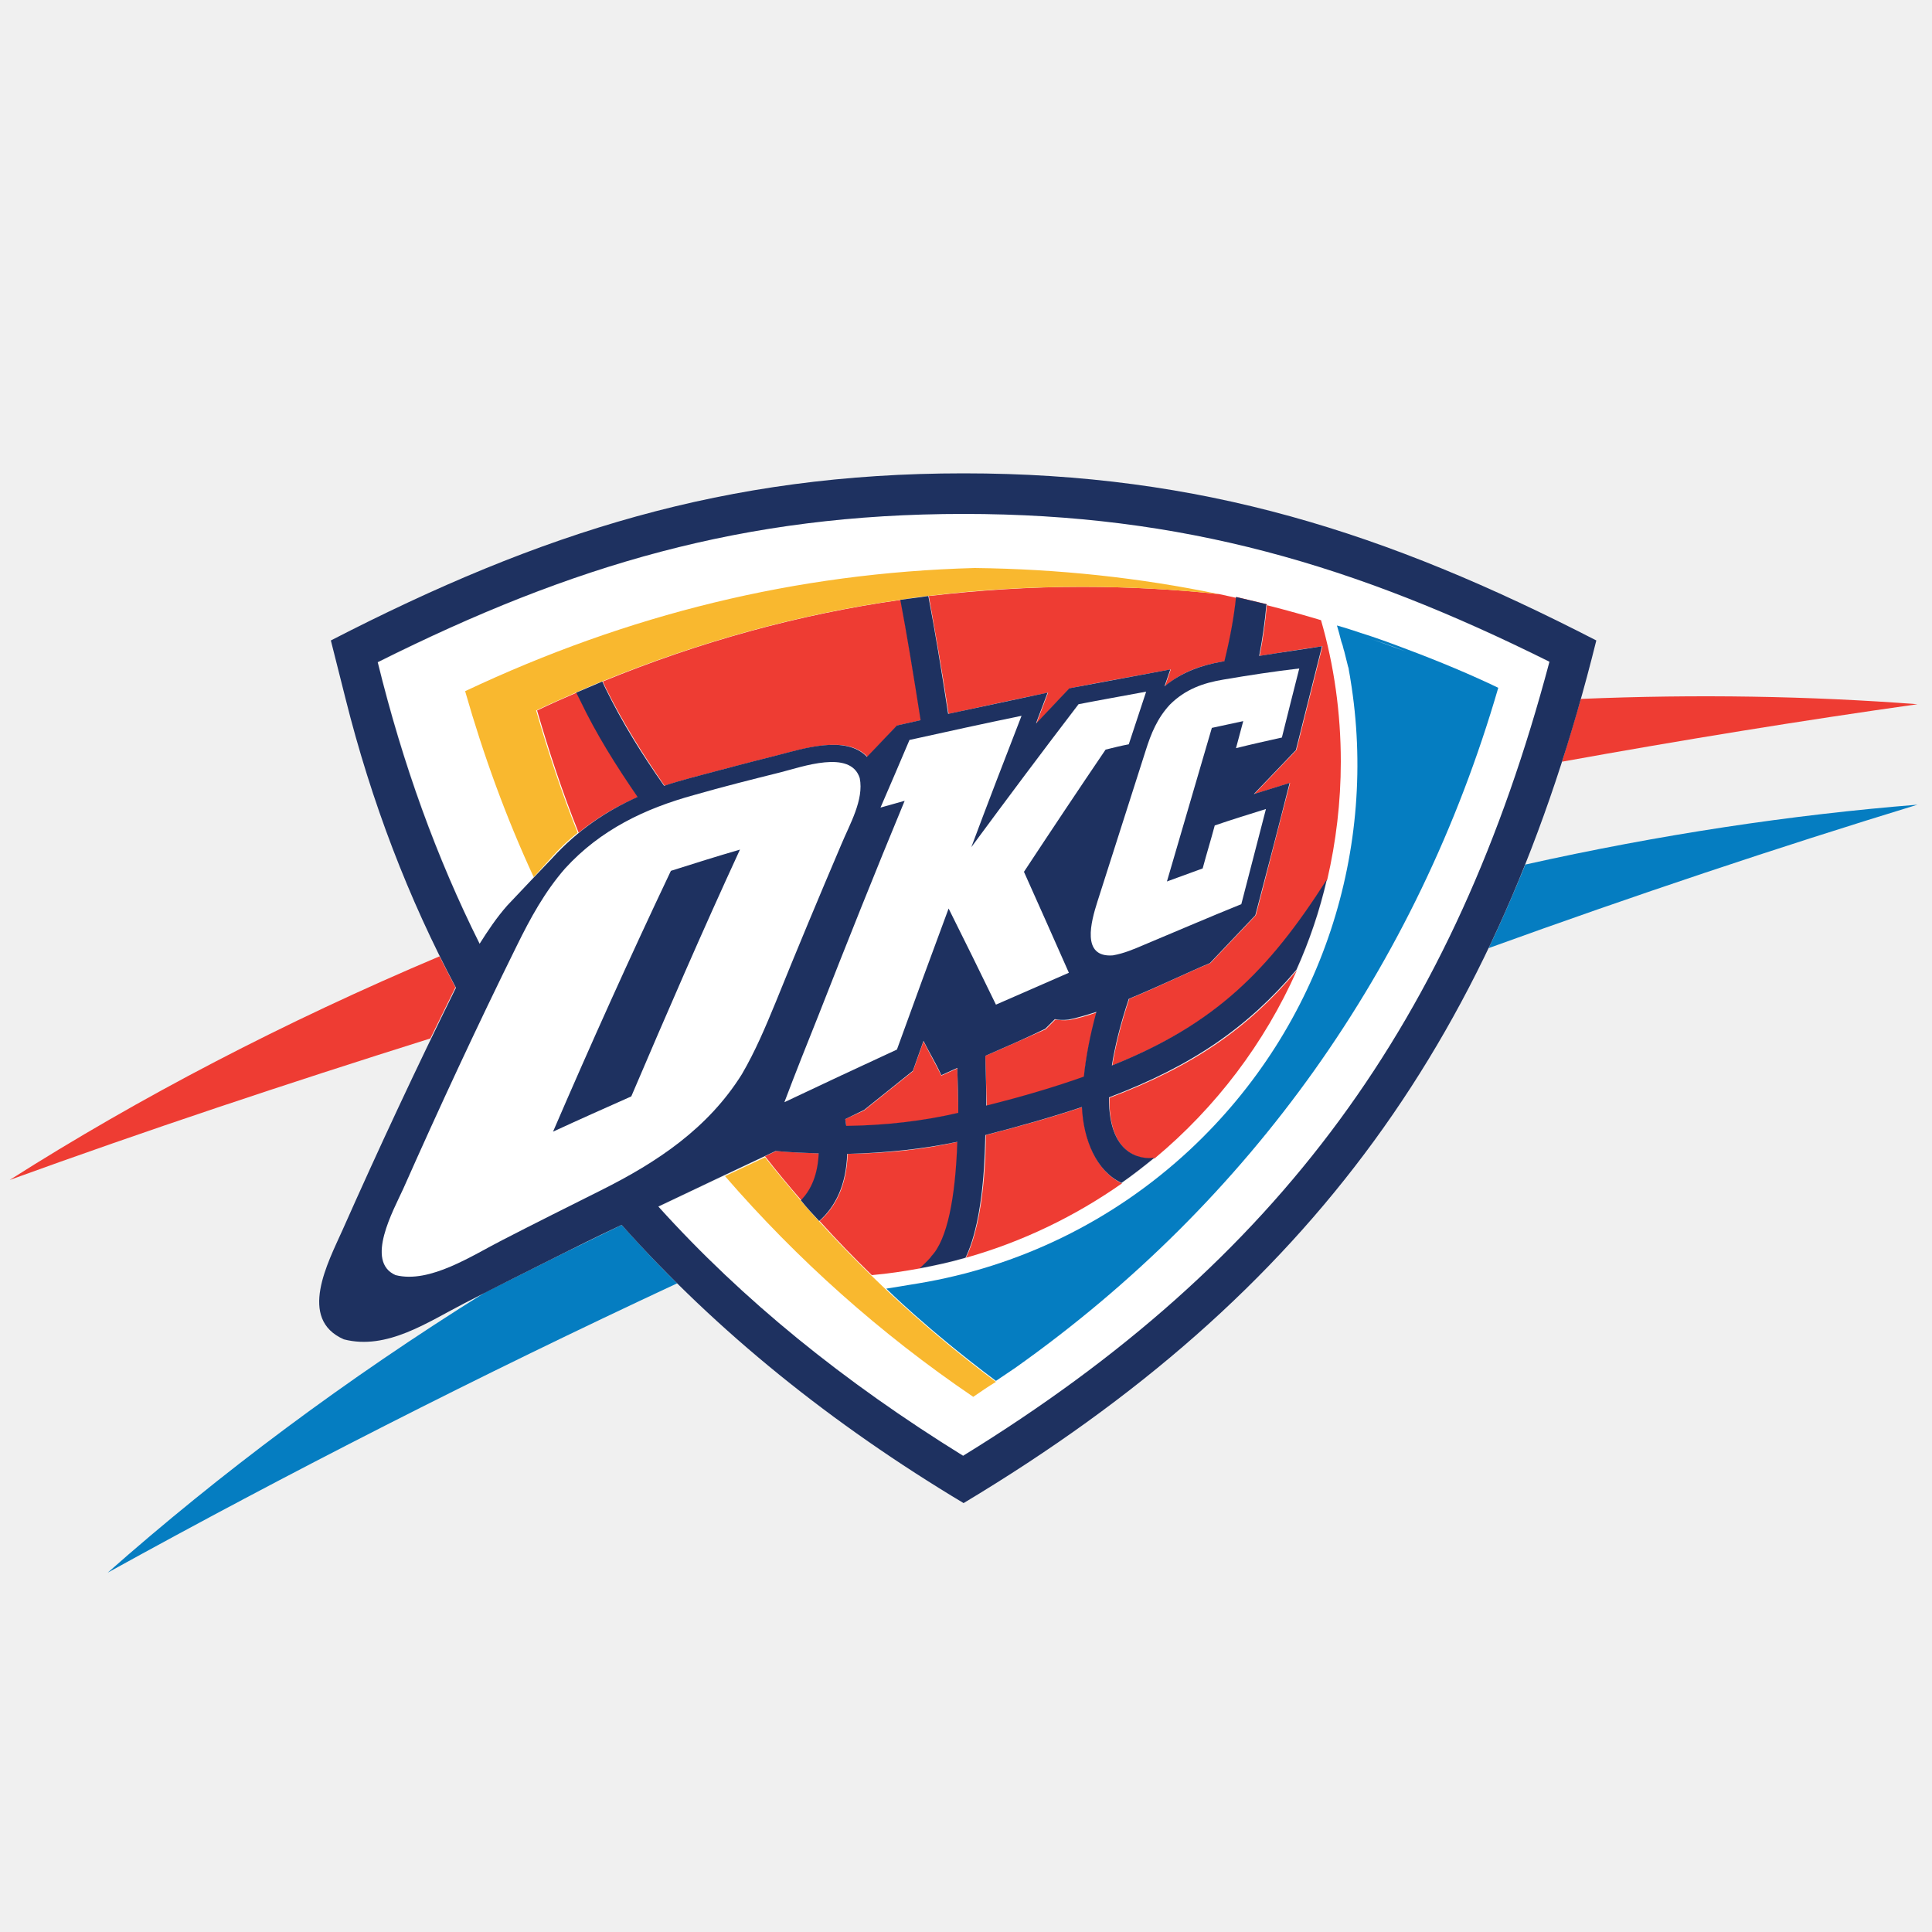
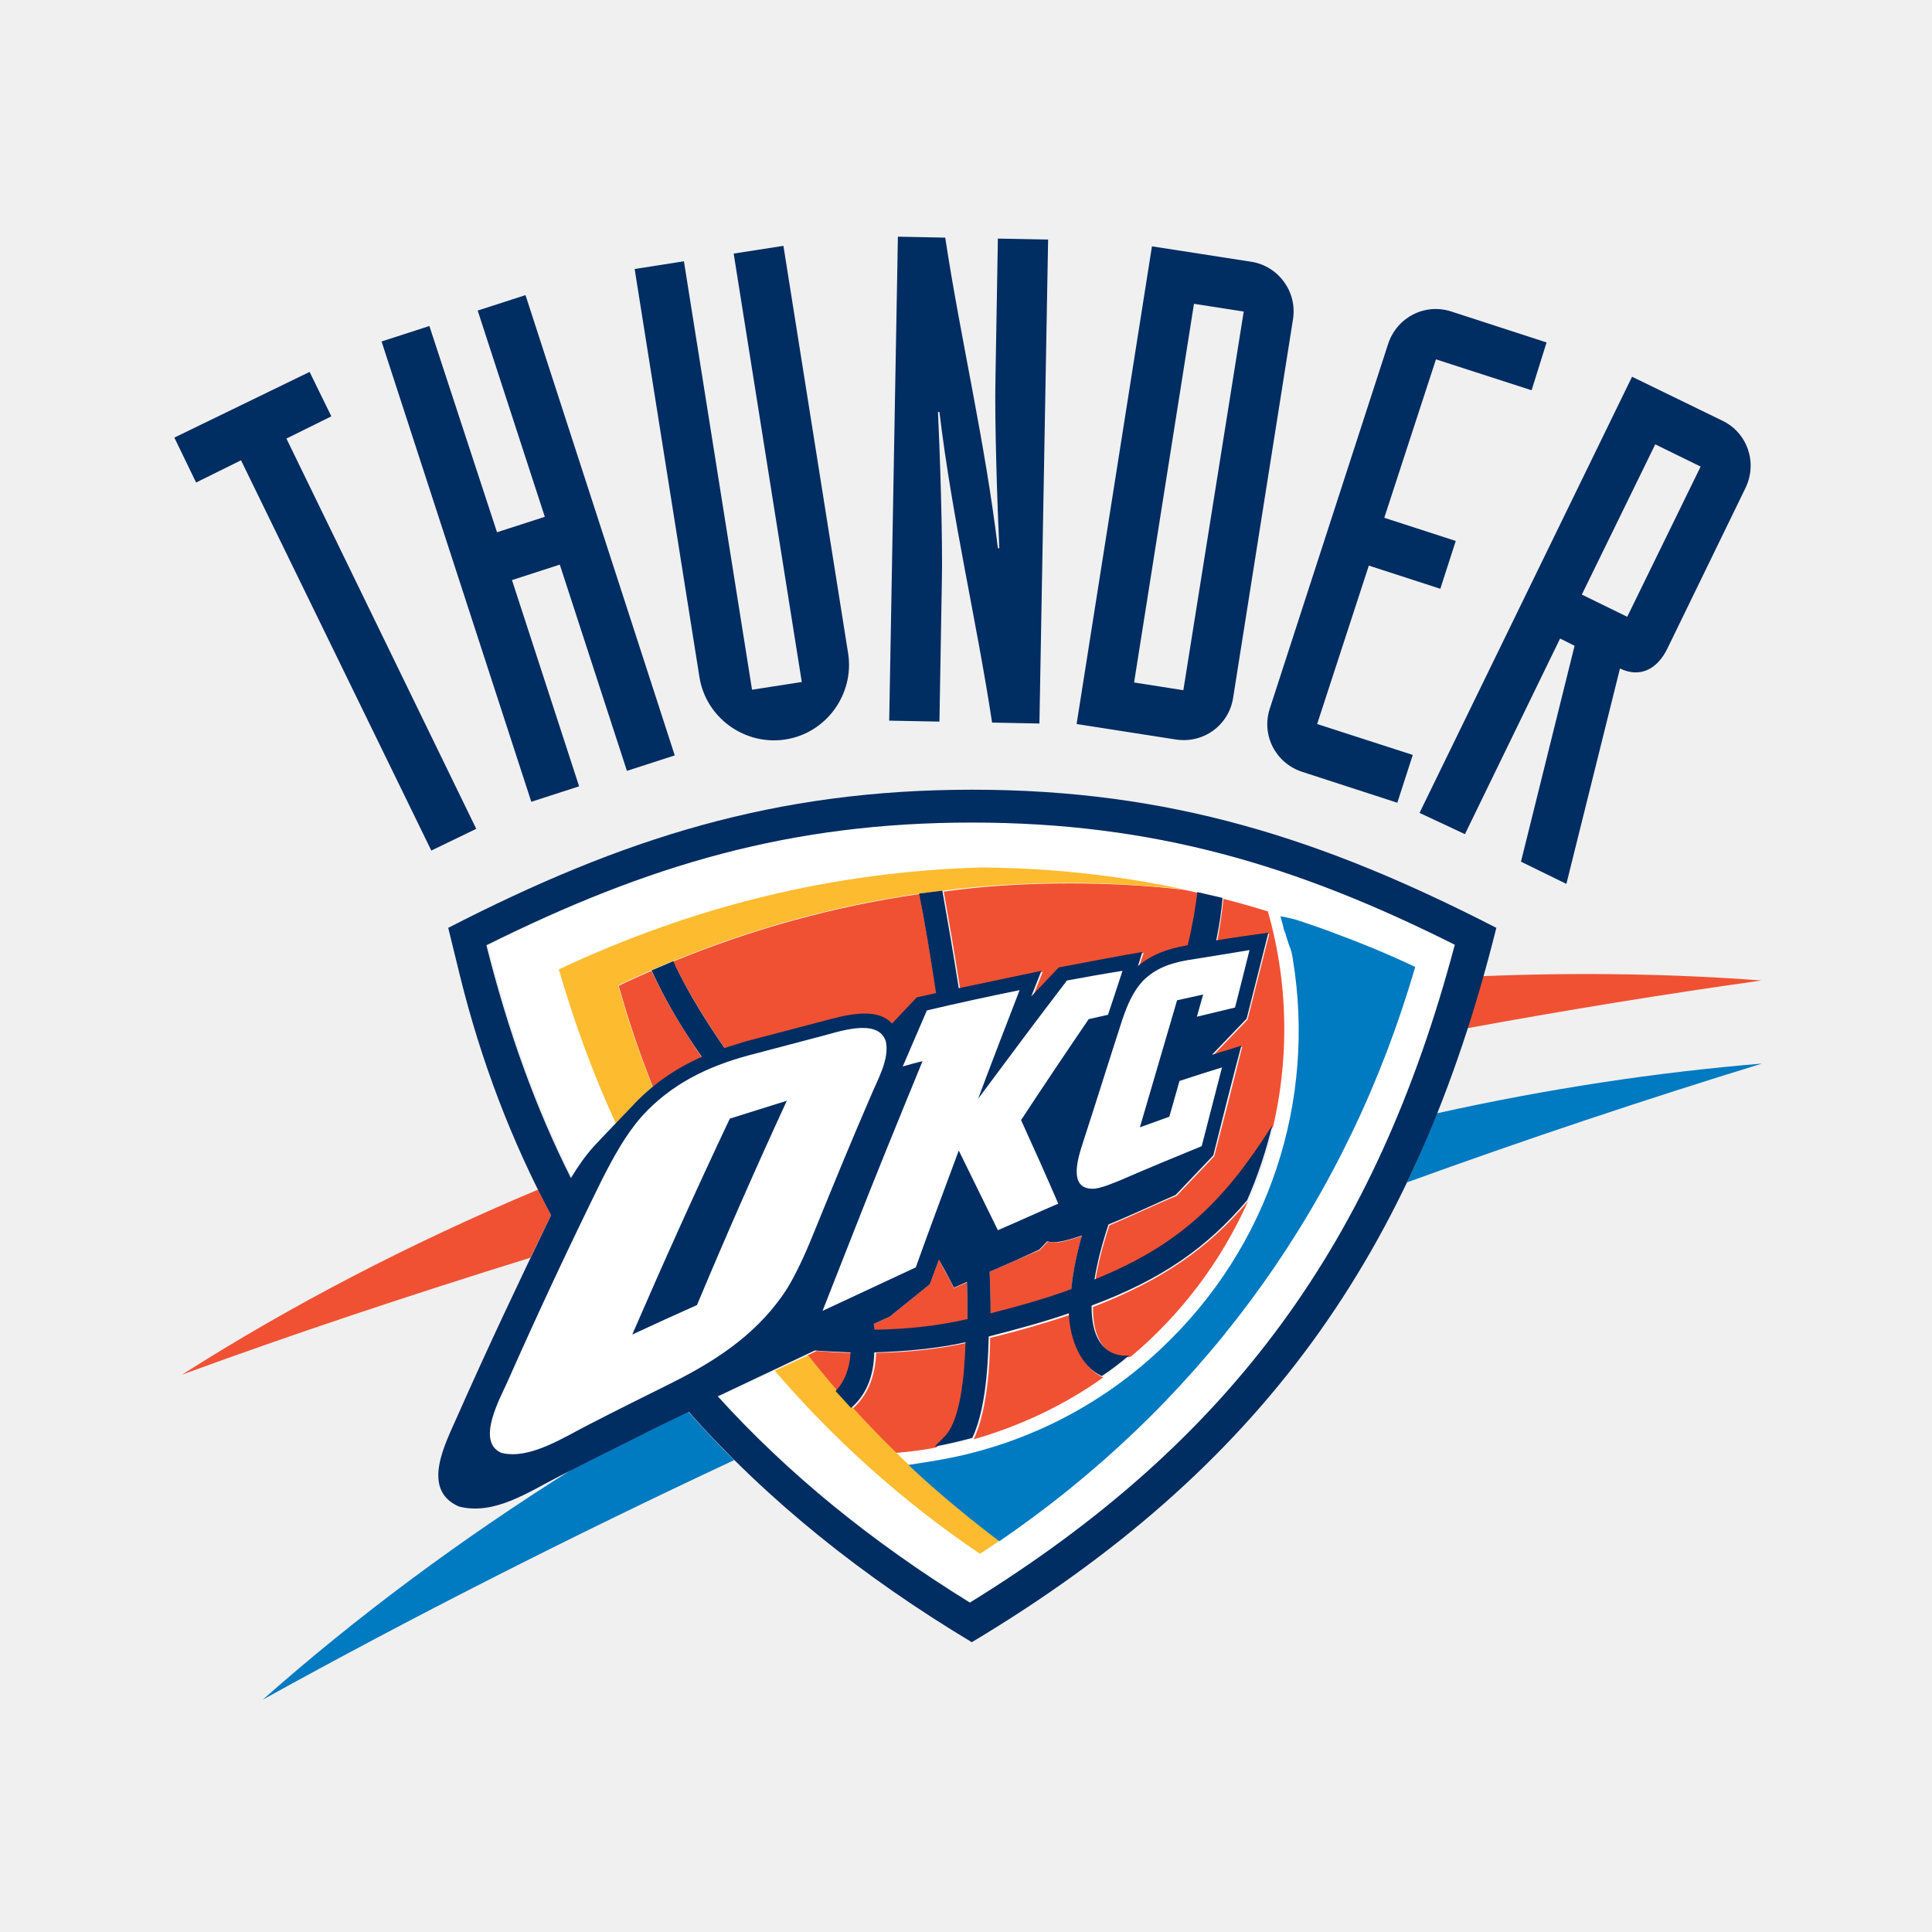
- <svg xmlns="http://www.w3.org/2000/svg" version="1.1" id="Layer_2" x="0px" y="0px" viewBox="0 0 400 400" style="enable-background:new 0 0 400 400;" xml:space="preserve">
+ <svg xmlns="http://www.w3.org/2000/svg" version="1.1" id="Layer_1" x="0px" y="0px" viewBox="0 0 400 400" style="enable-background:new 0 0 400 400;" xml:space="preserve">
  <style type="text/css">
- 	.st0{fill:#057DC1;}
- 	.st1{fill:#EE3C33;}
- 	.st2{fill:#FFFFFF;}
- 	.st3{fill:#F9B82F;}
- 	.st4{fill:#1E3160;}
+ 	.st0{fill:#002D62;}
+ 	.st1{fill:#007AC1;}
+ 	.st2{fill:#F05133;}
+ 	.st3{fill:#FFFFFF;}
+ 	.st4{fill:#FDBB30;}
</style>
-   <g id="Layer_2_1_">
-     <path class="st0" d="M315.8,179c27.8-6.2,55-10.3,81.2-12.4c-29.1,8.9-58.7,18.8-88.8,29.7C310.9,190.7,313.4,184.9,315.8,179    M22.3,325.6c23.2-20.5,49.4-40.1,78.1-58c5.4-2.7,10.8-5.4,16.2-8.1c2.2-1.1,6.6-3.2,12.1-5.9c3.7,4.1,7.5,8.2,11.5,12.1   C99,284.9,59.6,305,22.3,325.6" />
-     <path class="st1" d="M327.3,144.7c24-1,47.3-0.6,69.7,1.1c-24.1,3.4-48.7,7.4-73.6,11.9C324.7,153.5,326,149.2,327.3,144.7    M2,244.3c26.9-17.1,56.8-32.7,89-46.3c1.1,2.2,2.2,4.3,3.3,6.4c-1.7,3.5-3.5,7.1-5.2,10.6C59.2,224.4,30.1,234.1,2,244.3" />
-     <path class="st2" d="M175,231.7l3.9-1.8l10.1-8.1l2.2-6.2c1.5,2.9,2.2,4.1,3.7,7.1l3.3-1.5c0.1,3.2,0.2,6.3,0.2,9.3   c-7.3,1.7-15.1,2.6-23.2,2.7L175,231.7z M204,218.6c4.2-1.8,8.4-3.7,12.5-5.5l2-2c0.8,0.1,1.8,0.2,2.8,0.1c1.6-0.3,3.6-0.8,5.8-1.6   c-1.4,5.1-2.3,9.5-2.6,13.4c-5.9,2.1-12.6,4.1-20.2,6C204.2,225.7,204.1,222.2,204,218.6 M199.5,106.4c45.4,0,81.1,10.6,121.3,30.7   c-19.7,74.2-55.7,124-121.3,164.4c-24.6-15.2-45.6-32.2-63.1-51.6c7.8-3.7,16.6-7.9,24.3-11.5c3.1,0.3,6.1,0.4,8.9,0.5   c-0.2,4.3-1.5,7.4-3.7,9.7c1.3,1.4,2.5,2.9,3.8,4.3c3.4-3,5.6-7.5,5.8-13.9c8-0.1,15.7-0.9,22.8-2.5c-0.4,11.7-2,20.3-5.4,23.7   c-0.1,0.1-0.2,0.2-0.2,0.3c-0.8,0.9-1.6,1.6-2.2,2.2c3.2-0.6,6.4-1.3,9.5-2.2c4-8.3,4.1-22.8,4.1-25.4c7.4-1.9,14.1-3.8,20-5.8   c0.2,6.8,3,13.3,8.2,15.7c2.3-1.7,4.6-3.4,6.8-5.2c-1.3,0.2-9.6,0.8-9.4-12.5c17.5-6.6,28.8-14.5,38.8-26.4   c2.6-6,4.8-12.2,6.3-18.7c-12,18.9-23,29.9-44.5,38.5c0.6-3.8,1.7-8.4,3.5-13.8c6.3-2.6,12.8-5.8,16.8-7.4l9.4-9.9   c2.4-9.1,4.7-18.3,7.1-27.4l-7.4,2.3l8.7-9.1c1.8-7.2,3.6-14.3,5.4-21.5c-4.3,0.6-8.7,1.3-13,2c0.7-3.6,1.2-7.1,1.5-10.7   c-2.1-0.5-4.2-1-6.3-1.5c-0.4,4-1.2,8.4-2.4,13.3l-0.6,0.1c-4.1,0.7-8.2,2-11.8,5.1l1.2-3.5c-7,1.3-13.9,2.5-20.9,3.9l-6.9,7.3   l0.2-0.6l2.2-5.8c-6.9,1.4-13.7,2.9-20.6,4.4c-1.4-9.3-2.9-17.6-4.1-24.4c-1.9,0.2-3.9,0.5-5.8,0.8c1.3,6.9,2.7,15.4,4.2,24.9   l-4.9,1.1l-6.2,6.5c-4.3-4.6-13.1-1.7-18.7-0.3c-6,1.5-12,3.1-18,4.7c-1.8,0.5-3.6,1-5.3,1.6c-4.5-6.5-8.7-13.2-12.2-20.3l-0.6-1.3   c-1.8,0.7-3.6,1.5-5.4,2.3l0.8,1.6c3.4,7,7.5,13.6,11.9,20c-6.5,2.9-12.4,6.9-17.6,12.6c0,0-8.4,8.8-9.4,9.9   c-2.2,2.5-4.1,5.2-5.7,7.9c-8.8-17.8-15.8-37.1-21.1-58.3C118.4,117,154.1,106.4,199.5,106.4" />
-     <path class="st1" d="M175,231.7l3.9-1.8l10.1-8.1l2.2-6.2c1.5,3,2.2,4.1,3.7,7.1l3.3-1.5c0.1,3.2,0.2,6.3,0.2,9.3   c-7.3,1.7-15.1,2.6-23.2,2.7L175,231.7z M204,218.6c4.2-1.8,8.4-3.7,12.5-5.5l2-2c0.8,0.1,1.8,0.2,2.8,0.1c1.6-0.3,3.6-0.8,5.8-1.6   c-1.4,5.1-2.3,9.5-2.6,13.4c-5.9,2.1-12.6,4.1-20.2,6C204.2,225.7,204.1,222.2,204,218.6 M124.8,141.1c20-8.2,40.5-13.9,61.7-16.9   c1.3,6.9,2.7,15.4,4.2,24.9l-4.9,1.1l-6.2,6.5c-4.3-4.6-13.1-1.7-18.7-0.3c-6,1.5-12,3.1-18,4.7c-1.8,0.5-3.6,1-5.3,1.6   c-4.5-6.5-8.7-13.2-12.2-20.3L124.8,141.1z M119.8,172.4c-3.3-8.2-6.1-16.7-8.6-25.3c2.7-1.3,5.4-2.5,8.2-3.7l0.8,1.6   c3.4,7,7.5,13.6,11.9,20C127.7,166.9,123.6,169.3,119.8,172.4 M165.9,248.5c-2.6-3-5.1-6-7.5-9.1l2.3-1.1c3.1,0.3,6.1,0.4,8.9,0.5   C169.4,243.2,168.1,246.3,165.9,248.5 M190.5,262.6c-3.3,0.6-6.6,1.1-10,1.4c-3.7-3.6-7.3-7.3-10.8-11.2c3.4-3,5.6-7.5,5.8-13.9   c8-0.1,15.7-0.9,22.8-2.5c-0.4,11.7-2,20.3-5.4,23.7c-0.1,0.1-0.2,0.2-0.2,0.3C191.9,261.3,191.2,262.1,190.5,262.6 M232.3,245   c-9.7,6.8-20.6,12.1-32.3,15.4c4-8.3,4.1-22.8,4.1-25.4c7.4-1.9,14.1-3.8,20-5.8C224.4,236.1,227.1,242.6,232.3,245 M268.5,200.9   c-6.7,15.1-16.8,28.4-29.4,38.9c-1.3,0.2-9.6,0.8-9.4-12.5C247.2,220.7,258.5,212.8,268.5,200.9 M224,121.5   c9.6,0,19.1,0.5,28.4,1.5c7.1,1.5,14.1,3.3,21.1,5.4c2.7,9.3,4.1,19.2,4.1,29.3c0,8.4-1,16.6-2.8,24.4c-12,18.9-23,29.9-44.5,38.5   c0.6-3.8,1.7-8.4,3.5-13.8c6.3-2.6,12.8-5.8,16.8-7.4l9.4-9.9c2.4-9.1,4.7-18.3,7.1-27.4l-7.4,2.3l8.7-9.1   c1.8-7.2,3.6-14.3,5.4-21.5c-4.3,0.6-8.7,1.3-13,2c0.7-3.6,1.2-7.1,1.5-10.7c-2.1-0.5-4.2-1-6.3-1.5c-0.4,4-1.2,8.4-2.4,13.3   L253,137c-4.1,0.7-8.2,2-11.8,5.1l1.2-3.5c-7,1.3-13.9,2.5-20.9,3.9l-6.9,7.3l0.2-0.6l2.2-5.8c-6.9,1.4-13.7,2.9-20.6,4.4   c-1.4-9.3-2.9-17.6-4.1-24.4C202.6,122.2,213.2,121.5,224,121.5" />
-     <path class="st3" d="M110.5,181.6c-5.7-12.3-10.4-25.2-14.2-38.5c33.7-15.9,68.5-24.5,105.5-25.5c17.3,0.2,34.1,2,50.5,5.4   c-9.3-1-18.8-1.5-28.4-1.5c-10.8,0-21.3,0.6-31.8,1.9c-1.9,0.2-3.9,0.5-5.8,0.8c-21.2,3-41.6,8.7-61.7,16.9   c-1.8,0.7-3.6,1.5-5.4,2.3c-2.7,1.2-5.5,2.4-8.2,3.7c2.5,8.6,5.3,17.1,8.6,25.3c-1.9,1.5-3.7,3.2-5.4,5.1L110.5,181.6z    M201.5,289.2c-19.3-13.1-36.5-28.5-51.4-45.7l8.3-3.9c2.4,3.1,5,6.1,7.5,9.1c1.2,1.4,2.5,2.9,3.8,4.3c11,12.1,23.2,23.2,36.5,33.1   C204.7,287,203.1,288.1,201.5,289.2" />
-     <path class="st4" d="M175,231.7l0.2,1.4c8.1-0.1,15.9-1,23.2-2.7c0-3-0.1-6.1-0.2-9.3l-3.3,1.5c-1.4-3-2.2-4.1-3.7-7.1l-2.2,6.2   l-10.1,8.1L175,231.7z M204,218.6c0.1,3.6,0.2,7,0.2,10.3c7.6-1.9,14.3-3.9,20.2-6c0.4-3.9,1.2-8.3,2.6-13.4   c-2.2,0.7-4.2,1.3-5.8,1.6c-1.1,0.1-2,0.1-2.8-0.1l-2,2C212.3,215,208.1,216.8,204,218.6 M199.5,106.4   c-45.5,0-81.1,10.6-121.3,30.7c5.2,21.2,12.2,40.5,21.1,58.3c1.7-2.7,3.5-5.4,5.7-7.9c1-1.1,9.4-9.9,9.4-9.9   c5.2-5.7,11.1-9.7,17.6-12.6c-4.4-6.4-8.5-12.9-11.9-20l-0.8-1.6c1.8-0.8,3.6-1.5,5.4-2.3l0.6,1.3c3.5,7.2,7.7,13.9,12.2,20.3   c1.7-0.6,3.5-1.1,5.3-1.6c6-1.6,12-3.2,18-4.7c5.5-1.4,14.3-4.3,18.7,0.3l6.2-6.5l4.9-1.1c-1.5-9.5-2.9-18.1-4.2-24.9   c1.9-0.3,3.9-0.5,5.8-0.8c1.3,6.8,2.7,15.2,4.1,24.4c6.9-1.5,13.7-2.9,20.6-4.4l-2.2,5.8l-0.2,0.6l6.9-7.3   c6.9-1.3,13.9-2.6,20.9-3.9l-1.2,3.5c3.6-3,7.8-4.4,11.8-5.1l0.6-0.1c1.2-4.9,2-9.3,2.4-13.3c2.1,0.5,4.2,1,6.3,1.5   c-0.3,3.5-0.8,7.1-1.5,10.7c4.3-0.7,8.7-1.3,13-2c-1.8,7.2-3.6,14.3-5.4,21.5l-8.7,9.1l7.4-2.3c-2.3,9.1-4.7,18.3-7.1,27.4   l-9.4,9.9c-3.9,1.6-10.5,4.8-16.8,7.4c-1.8,5.4-2.9,10-3.5,13.8c21.5-8.6,32.5-19.7,44.5-38.5c-1.5,6.5-3.6,12.7-6.3,18.7   c-10,11.8-21.4,19.8-38.8,26.4c-0.1,13.3,8.1,12.7,9.4,12.5c-2.2,1.8-4.5,3.6-6.8,5.2c-5.2-2.4-7.9-8.9-8.2-15.7   c-6,2-12.6,3.9-20,5.8c-0.1,2.5-0.1,17.1-4.1,25.4c-3.1,0.9-6.3,1.6-9.5,2.2c0.6-0.6,1.4-1.3,2.2-2.2c0.1-0.1,0.1-0.2,0.2-0.3   c3.3-3.4,5-12,5.4-23.7c-7.1,1.5-14.8,2.3-22.8,2.5c-0.2,6.4-2.4,10.9-5.8,13.9c-1.3-1.4-2.6-2.8-3.8-4.3c2.2-2.2,3.5-5.4,3.7-9.7   c-2.8-0.1-5.8-0.2-8.9-0.5c-7.7,3.6-16.5,7.8-24.3,11.5c17.5,19.4,38.4,36.3,63.1,51.6C265.1,261,301.1,211.2,320.8,137   C280.6,117,244.9,106.4,199.5,106.4 M68.5,132.6C112,110.2,150.2,98,199.5,98s87.5,12.2,131,34.6c-20.2,81.4-58.8,135.3-131,178.6   c-27.2-16.3-51-35.4-70.8-57.6c-5.5,2.6-9.9,4.8-12.1,5.9c-6.8,3.4-13.6,6.8-20.4,10.3c-7.6,3.9-16.1,9.8-25,7.5   c-9.6-4.2-3.3-15.9-0.3-22.6c7.5-16.9,15.3-33.6,23.5-50.2c-9.8-18.4-17.5-38.4-22.9-60L68.5,132.6z" />
-     <path class="st2" d="M253.3,140.7c-4.2,0.7-7.9,2-11.1,5.2c-2.6,2.8-3.9,6-5,9.5c-3.3,10.4-6.7,20.9-10,31.3   c-1.3,4.1-3.4,11.6,3.2,11.1c2.3-0.4,4.4-1.3,6.5-2.2c6.7-2.8,13.4-5.7,20.1-8.4c1.7-6.6,3.4-13.1,5.1-19.7   c-3.5,1.1-7.1,2.2-10.6,3.4c-0.8,3-1.7,5.9-2.5,8.9c-2.5,0.9-4.9,1.8-7.4,2.7c3.1-10.6,6.2-21.2,9.3-31.8c2.2-0.5,4.3-0.9,6.5-1.4   c-0.5,1.9-1,3.7-1.5,5.6c3.2-0.8,6.3-1.5,9.5-2.2c1.2-4.8,2.4-9.6,3.6-14.3C263.8,139,258.6,139.8,253.3,140.7 M223.3,145.8   c-7.5,9.8-14.9,19.7-22.2,29.6c3.4-9.1,6.9-18.2,10.4-27.2c-7.8,1.6-15.5,3.3-23.2,5c-2,4.7-4,9.4-6,14c1.7-0.5,3.3-0.9,5-1.4   c-6.1,14.7-12,29.5-17.8,44.3c-2.4,6-4.8,12-7.1,18.1c7.8-3.7,15.5-7.3,23.3-10.9c3.5-9.7,7.1-19.5,10.7-29.2   c3.3,6.6,6.6,13.3,9.8,19.9c5-2.2,10.1-4.4,15.1-6.6c-3.1-7-6.2-14-9.3-20.9c5.6-8.5,11.2-16.9,16.9-25.3c1.6-0.4,3.2-0.8,4.8-1.1   c1.2-3.6,2.4-7.3,3.6-10.9C232.5,144.1,227.9,144.9,223.3,145.8 M130.7,227c-5.4,2.4-10.8,4.8-16.2,7.3c7.8-18.1,15.9-36.1,24.4-54   c4.7-1.5,9.5-3,14.3-4.4C145.4,192.8,138,209.9,130.7,227 M143.7,164.6c-10.2,2.8-19.4,7.2-26.7,15.2c-4.2,4.8-7.2,10.3-10,16   c-8.2,16.6-16,33.4-23.5,50.3c-2,4.4-8,15.1-1.6,17.9c7.1,1.8,15.9-4.1,22.2-7.3c6.8-3.5,13.6-6.9,20.4-10.3   c11.6-5.8,22.1-12.8,29.1-24c2.8-4.8,4.9-9.8,7-14.9c4.4-10.9,9-21.9,13.6-32.7c1.7-4.1,4.7-9.2,3.8-13.7c-1.9-6-12-2.3-16.4-1.2   C155.6,161.4,149.6,162.9,143.7,164.6" />
-     <path class="st0" d="M282.1,131.7c3,1,6,2.1,9,3.2C288.1,133.7,285.1,132.7,282.1,131.7 M281.6,131c3.2,1,6.2,2.1,9.1,3.2   c7.5,2.8,14.1,5.6,19.5,8.2c-16.8,57.8-51.3,106.3-100,140.8l-4,2.7c-14.3-10.7-22.7-19.1-22.7-19.1l6.7-1.1   c20.4-3.4,40-12.6,56.2-27.7c27.6-25.8,38.9-62.6,33.2-97.3c-0.1-0.8-0.3-1.6-0.4-2.4l-0.1-0.3l-0.1-0.4l-0.1-0.4l-0.1-0.4   l-0.1-0.4l-0.1-0.4l-0.1-0.4l-0.1-0.4l-0.1-0.4l-0.1-0.3l-0.1-0.4l-0.1-0.4l-0.1-0.3l-0.1-0.3l-0.1-0.3c-0.3-1.2-0.6-2.3-0.9-3.3   C278.6,130,280.1,130.5,281.6,131" />
-   </g>
+   <path class="st0" d="M342.7,92l-15.2,31.1l9.4,4.6l15.2-31.1L342.7,92z M293.9,168.3l44-90.3l18.7,9.1c5.2,2.5,7.3,8.7,4.8,13.9  l-16.2,33.3c-2.1,4.3-5.7,6.1-9.8,4.1L324.3,183l-9.4-4.6l11.1-44.7l-3-1.5l-19.7,40.5L293.9,168.3z M320.2,70.9l-19.7-6.4  c-5.5-1.8-11.3,1.2-13.1,6.7l-24.5,75.5c-1.8,5.5,1.2,11.3,6.7,13.1l19.7,6.4l3.2-9.9l-19.8-6.4l10.7-32.8l14.8,4.8l3.2-9.9  l-14.8-4.8l10.7-32.8l19.8,6.4L320.2,70.9z M247.2,62.9l10.3,1.6L245,142.9l-10.2-1.6L247.2,62.9z M222.9,149.9l20.5,3.2  c5.7,0.9,11-2.9,11.9-8.6l12.4-78.4c0.9-5.7-3-11-8.6-11.9L238.5,51L222.9,149.9z M184.1,149.2l10.4,0.2l0.5-29  c0.2-8.8-0.4-26.7-0.8-35.1h0.3c2.7,22.4,7.7,43.2,10.9,64.3l9.8,0.2L217,49.6l-10.4-0.2l-0.5,29c-0.2,8.8,0.4,26.7,0.8,35.1h-0.3  c-2.7-22.4-7.7-43.2-10.9-64.3l-9.8-0.2L184.1,149.2z M162.2,50.9l-10.3,1.6l14.1,88.7l-10.3,1.6l-14.1-88.7l-10.2,1.6l13.4,84.4  c1.3,8.5,9.4,14.3,17.8,13c8.5-1.3,14.3-9.4,13-17.8L162.2,50.9z M110,166l9.9-3.2L106,120.1l9.9-3.2l13.9,42.7l9.9-3.2l-30.9-95.3  l-9.9,3.2l13.9,42.7l-9.9,3.2l-14-42.7L79,70.7L110,166z M89.3,176.1l9.3-4.5L59.3,90.8l9.3-4.6L64.1,77l-28,13.6l4.5,9.3l9.3-4.6  L89.3,176.1z" />
+   <path class="st1" d="M297.5,230.5c23-5.1,45.5-8.5,67.3-10.3c-24.1,7.4-48.7,15.6-73.5,24.6C293.5,240.2,295.5,235.4,297.5,230.5   M54.4,351.9c19.2-17,40.9-33.2,64.7-48.1c4.5-2.3,8.9-4.5,13.4-6.7c1.8-0.9,5.5-2.7,10-4.8c3.1,3.4,6.2,6.8,9.5,10  C118,318.2,85.3,334.8,54.4,351.9" />
+   <path class="st2" d="M307,202.1c19.9-0.8,39.2-0.5,57.7,0.9c-20,2.8-40.3,6.1-61,9.9C304.9,209.4,306,205.8,307,202.1 M37.7,284.6  c22.3-14.2,47-27.1,73.7-38.3c0.9,1.8,1.8,3.6,2.7,5.3c-1.4,2.9-2.9,5.9-4.3,8.8C85,268.1,60.9,276.1,37.7,284.6" />
+   <path class="st3" d="M180.9,274.1l3.3-1.5l8.3-6.7l1.9-5.1c1.2,2.5,1.9,3.4,3.1,5.8l2.7-1.2c0.1,2.7,0.1,5.2,0.1,7.7  c-6,1.4-12.5,2.1-19.2,2.2L180.9,274.1z M204.9,263.3c3.5-1.5,6.9-3,10.4-4.5l1.6-1.7c0.7,0.1,1.5,0.1,2.4,0.1  c1.3-0.2,3-0.7,4.8-1.3c-1.2,4.2-1.9,7.9-2.2,11.1c-4.9,1.7-10.4,3.4-16.7,5C205.1,269.1,205,266.3,204.9,263.3 M201.2,170.3  c37.6,0,67.1,8.8,100.4,25.4c-16.3,61.4-46.1,102.7-100.4,136.2c-20.4-12.6-37.7-26.7-52.2-42.7c6.4-3.1,13.7-6.5,20.1-9.5  c2.6,0.2,5,0.4,7.4,0.4c-0.1,3.5-1.3,6.1-3.1,8c1,1.2,2.1,2.4,3.2,3.5c2.8-2.5,4.6-6.2,4.8-11.5c6.6-0.1,13-0.8,18.9-2.1  c-0.3,9.7-1.7,16.8-4.4,19.6c-0.1,0.1-0.2,0.2-0.2,0.2c-0.7,0.8-1.3,1.3-1.8,1.8c2.6-0.5,5.3-1.1,7.8-1.8c3.3-6.9,3.4-18.9,3.4-21  c6.1-1.5,11.6-3.1,16.6-4.8c0.2,5.6,2.5,11,6.8,13c1.9-1.4,3.8-2.8,5.7-4.3c-1.1,0.2-7.9,0.6-7.8-10.3c14.5-5.5,23.9-12,32.2-21.8  c2.2-5,3.9-10.1,5.2-15.5c-9.9,15.6-19,24.7-36.8,31.9c0.5-3.2,1.4-6.9,2.9-11.4c5.2-2.2,10.6-4.8,13.9-6.1l7.8-8.2  c2-7.6,3.9-15.1,5.8-22.7l-6.1,1.9l7.2-7.5c1.5-5.9,3-11.9,4.5-17.8c-3.6,0.5-7.2,1.1-10.8,1.6c0.6-3,1-5.9,1.3-8.8  c-1.7-0.4-3.5-0.9-5.2-1.2c-0.4,3.3-1,6.9-2,11l-0.5,0.1c-3.4,0.6-6.8,1.7-9.8,4.2l1-2.9c-5.8,1-11.5,2.1-17.3,3.2l-5.7,6l0.2-0.5  l1.9-4.8c-5.7,1.2-11.4,2.4-17.1,3.6c-1.2-7.7-2.4-14.6-3.4-20.2c-1.6,0.2-3.2,0.4-4.8,0.6c1,5.7,2.3,12.8,3.5,20.6l-4,0.9l-5.1,5.4  c-3.6-3.8-10.9-1.4-15.5-0.2c-5,1.3-9.9,2.6-14.9,3.9c-1.5,0.4-3,0.9-4.4,1.4c-3.7-5.4-7.2-10.9-10.1-16.9l-0.5-1.1  c-1.5,0.6-3,1.2-4.5,1.9l0.6,1.3c2.8,5.8,6.2,11.3,9.8,16.6c-5.3,2.4-10.3,5.7-14.6,10.4c0,0-7,7.3-7.8,8.2  c-1.8,2.1-3.4,4.3-4.7,6.5c-7.3-14.7-13.1-30.7-17.5-48.2C134.1,179.1,163.6,170.3,201.2,170.3" />
+   <path class="st2" d="M180.9,274.1l3.3-1.5l8.3-6.7l1.9-5.1c1.2,2.5,1.9,3.4,3.1,5.9l2.7-1.2c0.1,2.7,0.1,5.2,0.1,7.7  c-6,1.4-12.5,2.1-19.2,2.2L180.9,274.1z M204.9,263.3c3.5-1.5,6.9-3,10.4-4.5l1.6-1.7c0.7,0.1,1.5,0.1,2.3,0.1  c1.3-0.2,3-0.7,4.8-1.3c-1.2,4.2-1.9,7.9-2.2,11.1c-4.9,1.7-10.4,3.4-16.7,5C205.1,269.1,205,266.3,204.9,263.3 M139.3,199.1  c16.6-6.8,33.6-11.5,51.1-14c1,5.7,2.3,12.8,3.5,20.6l-4,0.9l-5.1,5.4c-3.6-3.8-10.9-1.4-15.4-0.2c-5,1.3-9.9,2.6-14.9,3.9  c-1.5,0.4-3,0.9-4.4,1.4c-3.7-5.4-7.2-10.9-10.1-16.8L139.3,199.1z M135.2,225.1c-2.7-6.8-5.1-13.8-7.1-21c2.2-1.1,4.5-2.1,6.8-3.1  l0.6,1.3c2.8,5.8,6.2,11.3,9.8,16.6C141.7,220.5,138.3,222.5,135.2,225.1 M173.4,288.1c-2.1-2.5-4.2-5-6.2-7.5l1.9-0.9  c2.6,0.2,5.1,0.4,7.4,0.4C176.3,283.6,175.2,286.2,173.4,288.1 M193.8,299.7c-2.7,0.5-5.5,0.9-8.3,1.1c-3.1-3-6.1-6.1-8.9-9.2  c2.8-2.5,4.6-6.2,4.8-11.5c6.6-0.1,13-0.8,18.9-2.1c-0.3,9.7-1.7,16.8-4.4,19.6c-0.1,0.1-0.2,0.2-0.2,0.2  C194.9,298.7,194.3,299.3,193.8,299.7 M228.4,285.2c-8,5.7-17.1,10-26.8,12.8c3.3-6.9,3.4-18.9,3.4-21c6.1-1.5,11.6-3.1,16.6-4.8  C221.8,277.8,224.1,283.2,228.4,285.2 M258.4,248.7c-5.6,12.5-13.9,23.5-24.3,32.2c-1.1,0.2-7.9,0.6-7.8-10.3  C240.7,265,250.1,258.5,258.4,248.7 M221.5,182.9c8,0,15.8,0.4,23.5,1.3c5.9,1.2,11.7,2.7,17.5,4.5c2.2,7.7,3.4,15.9,3.4,24.3  c0,7-0.8,13.7-2.3,20.2c-9.9,15.6-19,24.7-36.8,31.9c0.5-3.2,1.4-6.9,2.9-11.4c5.2-2.2,10.6-4.8,13.9-6.1l7.8-8.2  c2-7.6,3.9-15.1,5.8-22.7l-6.1,1.9l7.2-7.5c1.5-5.9,3-11.9,4.5-17.8c-3.6,0.5-7.2,1.1-10.8,1.6c0.6-3,1-5.9,1.3-8.8  c-1.7-0.4-3.5-0.9-5.2-1.2c-0.4,3.3-1,6.9-2,11l-0.5,0.1c-3.4,0.6-6.8,1.7-9.8,4.2l1-2.9c-5.8,1-11.5,2.1-17.3,3.2l-5.7,6l0.2-0.5  l1.9-4.8c-5.7,1.2-11.4,2.4-17.1,3.6c-1.2-7.7-2.4-14.6-3.4-20.2C203.8,183.4,212.6,182.9,221.5,182.9" />
+   <path class="st4" d="M127.5,232.6c-4.7-10.2-8.6-20.9-11.8-31.9c27.9-13.1,56.7-20.2,87.4-21.1c14.3,0.1,28.2,1.6,41.9,4.5  c-7.7-0.8-15.6-1.3-23.5-1.3c-8.9,0-17.7,0.5-26.3,1.6c-1.6,0.2-3.2,0.4-4.8,0.6c-17.5,2.5-34.5,7.2-51.1,14c-1.5,0.6-3,1.2-4.5,1.9  c-2.3,1-4.5,2-6.8,3.1c2,7.2,4.4,14.2,7.1,21c-1.5,1.3-3,2.7-4.4,4.2L127.5,232.6z M202.9,321.7c-16-10.8-30.2-23.6-42.5-37.9  l6.9-3.2c2,2.5,4.1,5.1,6.2,7.5c1,1.2,2.1,2.4,3.2,3.5c9.1,10,19.2,19.2,30.2,27.4C205.5,320,204.2,320.8,202.9,321.7" />
+   <path class="st0" d="M180.9,274.1l0.2,1.2c6.7-0.1,13.2-0.8,19.2-2.2c0-2.5,0-5-0.1-7.7l-2.7,1.2c-1.2-2.4-1.8-3.4-3.1-5.8l-1.9,5.1  l-8.3,6.7L180.9,274.1z M204.9,263.3c0.1,3,0.2,5.8,0.2,8.6c6.3-1.6,11.8-3.2,16.7-5c0.3-3.2,1-6.9,2.2-11.1  c-1.8,0.6-3.4,1.1-4.8,1.3c-0.9,0.1-1.7,0.1-2.4-0.1l-1.6,1.7C211.8,260.3,208.4,261.8,204.9,263.3 M201.2,170.3  c-37.6,0-67.1,8.8-100.5,25.4c4.4,17.5,10.1,33.5,17.5,48.2c1.4-2.3,2.9-4.5,4.7-6.5c0.8-0.9,7.8-8.2,7.8-8.2  c4.3-4.7,9.2-8,14.6-10.4c-3.7-5.3-7-10.7-9.8-16.6l-0.6-1.3c1.5-0.6,3-1.3,4.5-1.9l0.5,1.1c2.9,6,6.4,11.5,10.1,16.9  c1.4-0.5,2.9-0.9,4.4-1.4c5-1.3,9.9-2.6,14.9-3.9c4.6-1.2,11.9-3.6,15.4,0.2l5.1-5.4l4-0.9c-1.2-7.9-2.4-15-3.5-20.6  c1.6-0.2,3.2-0.4,4.8-0.6c1,5.6,2.2,12.6,3.4,20.2c5.7-1.2,11.4-2.4,17.1-3.6l-1.9,4.8l-0.2,0.5l5.7-6c5.8-1.1,11.5-2.2,17.3-3.2  l-0.9,2.9c3-2.5,6.4-3.6,9.8-4.2l0.5-0.1c1-4.1,1.6-7.7,2-11c1.7,0.4,3.5,0.8,5.2,1.2c-0.2,2.9-0.7,5.9-1.3,8.8  c3.6-0.6,7.2-1.1,10.8-1.6c-1.5,5.9-3,11.9-4.5,17.8l-7.2,7.5l6.1-1.9c-2,7.5-3.9,15.1-5.8,22.7l-7.8,8.2c-3.3,1.4-8.7,4-13.9,6.1  c-1.5,4.5-2.4,8.3-2.9,11.4c17.8-7.2,26.9-16.3,36.8-31.9c-1.3,5.4-3,10.5-5.2,15.5c-8.3,9.8-17.7,16.4-32.2,21.8  c-0.1,11,6.8,10.5,7.8,10.3c-1.8,1.5-3.7,3-5.7,4.3c-4.3-2-6.6-7.4-6.8-13c-4.9,1.7-10.4,3.2-16.6,4.8c-0.1,2.1-0.1,14.1-3.4,21  c-2.6,0.7-5.2,1.3-7.8,1.8c0.5-0.5,1.1-1.1,1.8-1.8c0-0.1,0.1-0.2,0.2-0.2c2.8-2.8,4.1-9.9,4.4-19.6c-5.9,1.3-12.3,1.9-18.9,2.1  c-0.1,5.3-1.9,9-4.8,11.5c-1.1-1.2-2.1-2.3-3.2-3.5c1.8-1.9,2.9-4.5,3.1-8c-2.3-0.1-4.8-0.2-7.4-0.4c-6.4,3-13.7,6.5-20.1,9.5  c14.5,16,31.8,30.1,52.2,42.7c54.3-33.5,84.1-74.8,100.4-136.2C268.3,179.1,238.8,170.3,201.2,170.3 M92.8,192.1  c36-18.5,67.6-28.6,108.5-28.6c40.8,0,72.5,10.1,108.5,28.6C293,259.5,261,304.2,201.2,340c-22.5-13.5-42.3-29.3-58.6-47.7  c-4.5,2.2-8.2,3.9-10,4.9c-5.6,2.8-11.3,5.6-16.9,8.5c-6.3,3.2-13.4,8.1-20.7,6.2c-8-3.5-2.7-13.2-0.3-18.7  c6.2-14,12.7-27.8,19.4-41.6c-8.1-15.2-14.5-31.8-18.9-49.7L92.8,192.1z" />
+   <path class="st3" d="M245.8,198.8c-3.5,0.6-6.6,1.7-9.2,4.3c-2.1,2.3-3.2,5-4.2,7.9c-2.8,8.6-5.5,17.3-8.3,25.9  c-1.1,3.4-2.9,9.6,2.6,9.2c1.9-0.3,3.6-1.1,5.4-1.8c5.5-2.4,11.1-4.7,16.7-7c1.4-5.4,2.8-10.9,4.2-16.3c-2.9,0.9-5.8,1.8-8.8,2.8  c-0.7,2.5-1.4,4.9-2.1,7.4c-2,0.7-4.1,1.5-6.1,2.2c2.6-8.8,5.1-17.5,7.7-26.3c1.8-0.4,3.6-0.8,5.4-1.2c-0.4,1.5-0.9,3.1-1.3,4.6  c2.6-0.6,5.3-1.3,7.9-1.9c1-3.9,2-7.9,3-11.9C254.5,197.4,250.2,198.1,245.8,198.8 M220.9,203c-6.2,8.1-12.3,16.3-18.4,24.5  c2.8-7.5,5.7-15,8.6-22.5c-6.4,1.3-12.9,2.7-19.2,4.2c-1.7,3.9-3.3,7.7-5,11.6c1.4-0.4,2.8-0.8,4.1-1.1c-5,12.2-10,24.4-14.8,36.7  c-2,5-3.9,10-5.9,15c6.4-3,12.9-6,19.3-9c2.9-8.1,5.9-16.1,8.9-24.2c2.7,5.5,5.4,11,8.1,16.5c4.2-1.8,8.3-3.7,12.5-5.5  c-2.5-5.8-5.1-11.6-7.7-17.3c4.6-7,9.3-14,14-20.9c1.3-0.3,2.7-0.6,4-0.9c1-3,2-6,3-9.1C228.6,201.6,224.7,202.3,220.9,203   M144.3,270.2c-4.5,2-8.9,4-13.4,6.1c6.5-15,13.2-29.9,20.2-44.7c3.9-1.2,7.9-2.5,11.8-3.7C156.4,242,150.2,256.1,144.3,270.2   M155,218.5c-8.5,2.3-16,5.9-22.1,12.6c-3.5,4-5.9,8.5-8.3,13.2c-6.8,13.8-13.3,27.7-19.5,41.7c-1.6,3.6-6.6,12.5-1.3,14.8  c5.9,1.5,13.2-3.4,18.4-6c5.6-2.9,11.3-5.7,16.9-8.5c9.6-4.8,18.3-10.6,24.1-19.9c2.3-3.9,4.1-8.2,5.8-12.4  c3.7-9.1,7.4-18.1,11.3-27.1c1.4-3.4,3.9-7.6,3.1-11.3c-1.6-5-10-1.9-13.6-1C164.9,215.9,159.9,217.2,155,218.5" />
+   <path class="st1" d="M269.6,191.3c2.5,0.8,5,1.7,7.4,2.6C274.6,193,272.1,192.1,269.6,191.3 M269.2,190.7c2.6,0.9,5.1,1.7,7.6,2.7  c6.2,2.3,11.6,4.6,16.2,6.8c-13.9,47.9-42.5,88-82.8,116.6l-3.3,2.3c-11.8-8.9-18.8-15.8-18.8-15.8l5.6-0.9  c16.8-2.8,33.1-10.4,46.5-23c22.9-21.4,32.2-51.8,27.5-80.6c-0.1-0.7-0.2-1.3-0.4-2l-0.1-0.3l-0.1-0.3L267,196l-0.1-0.3l-0.1-0.3  l-0.1-0.3l-0.1-0.3l-0.1-0.3l-0.1-0.3l-0.1-0.3l-0.1-0.4l-0.1-0.3l-0.1-0.3l-0.1-0.2l-0.1-0.3c-0.2-1-0.5-1.9-0.7-2.7  C266.8,190,268,190.3,269.2,190.7" />
</svg>
